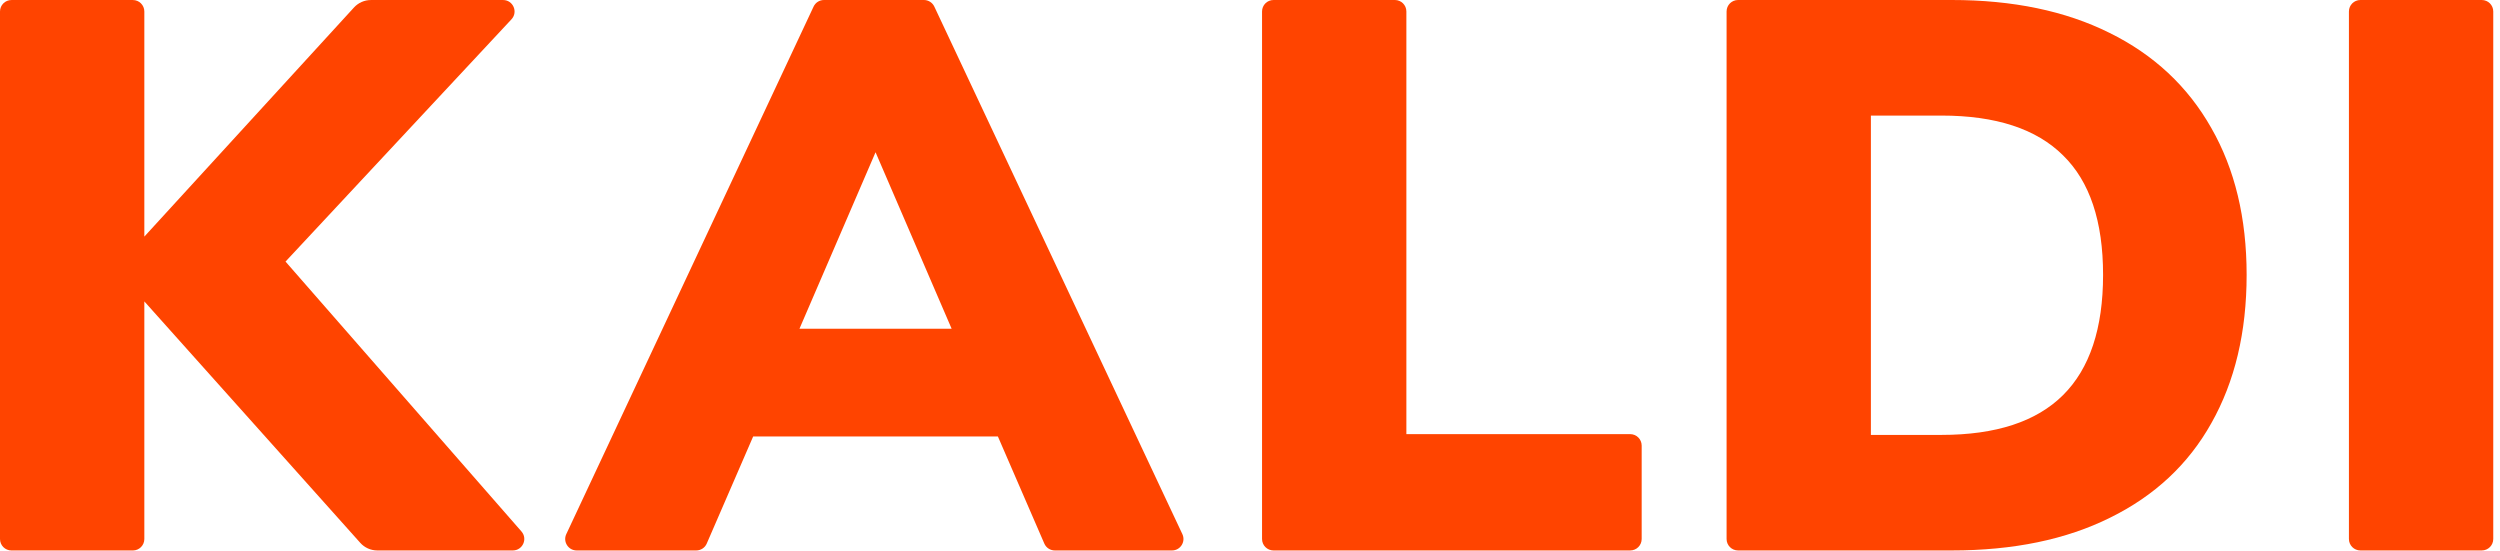
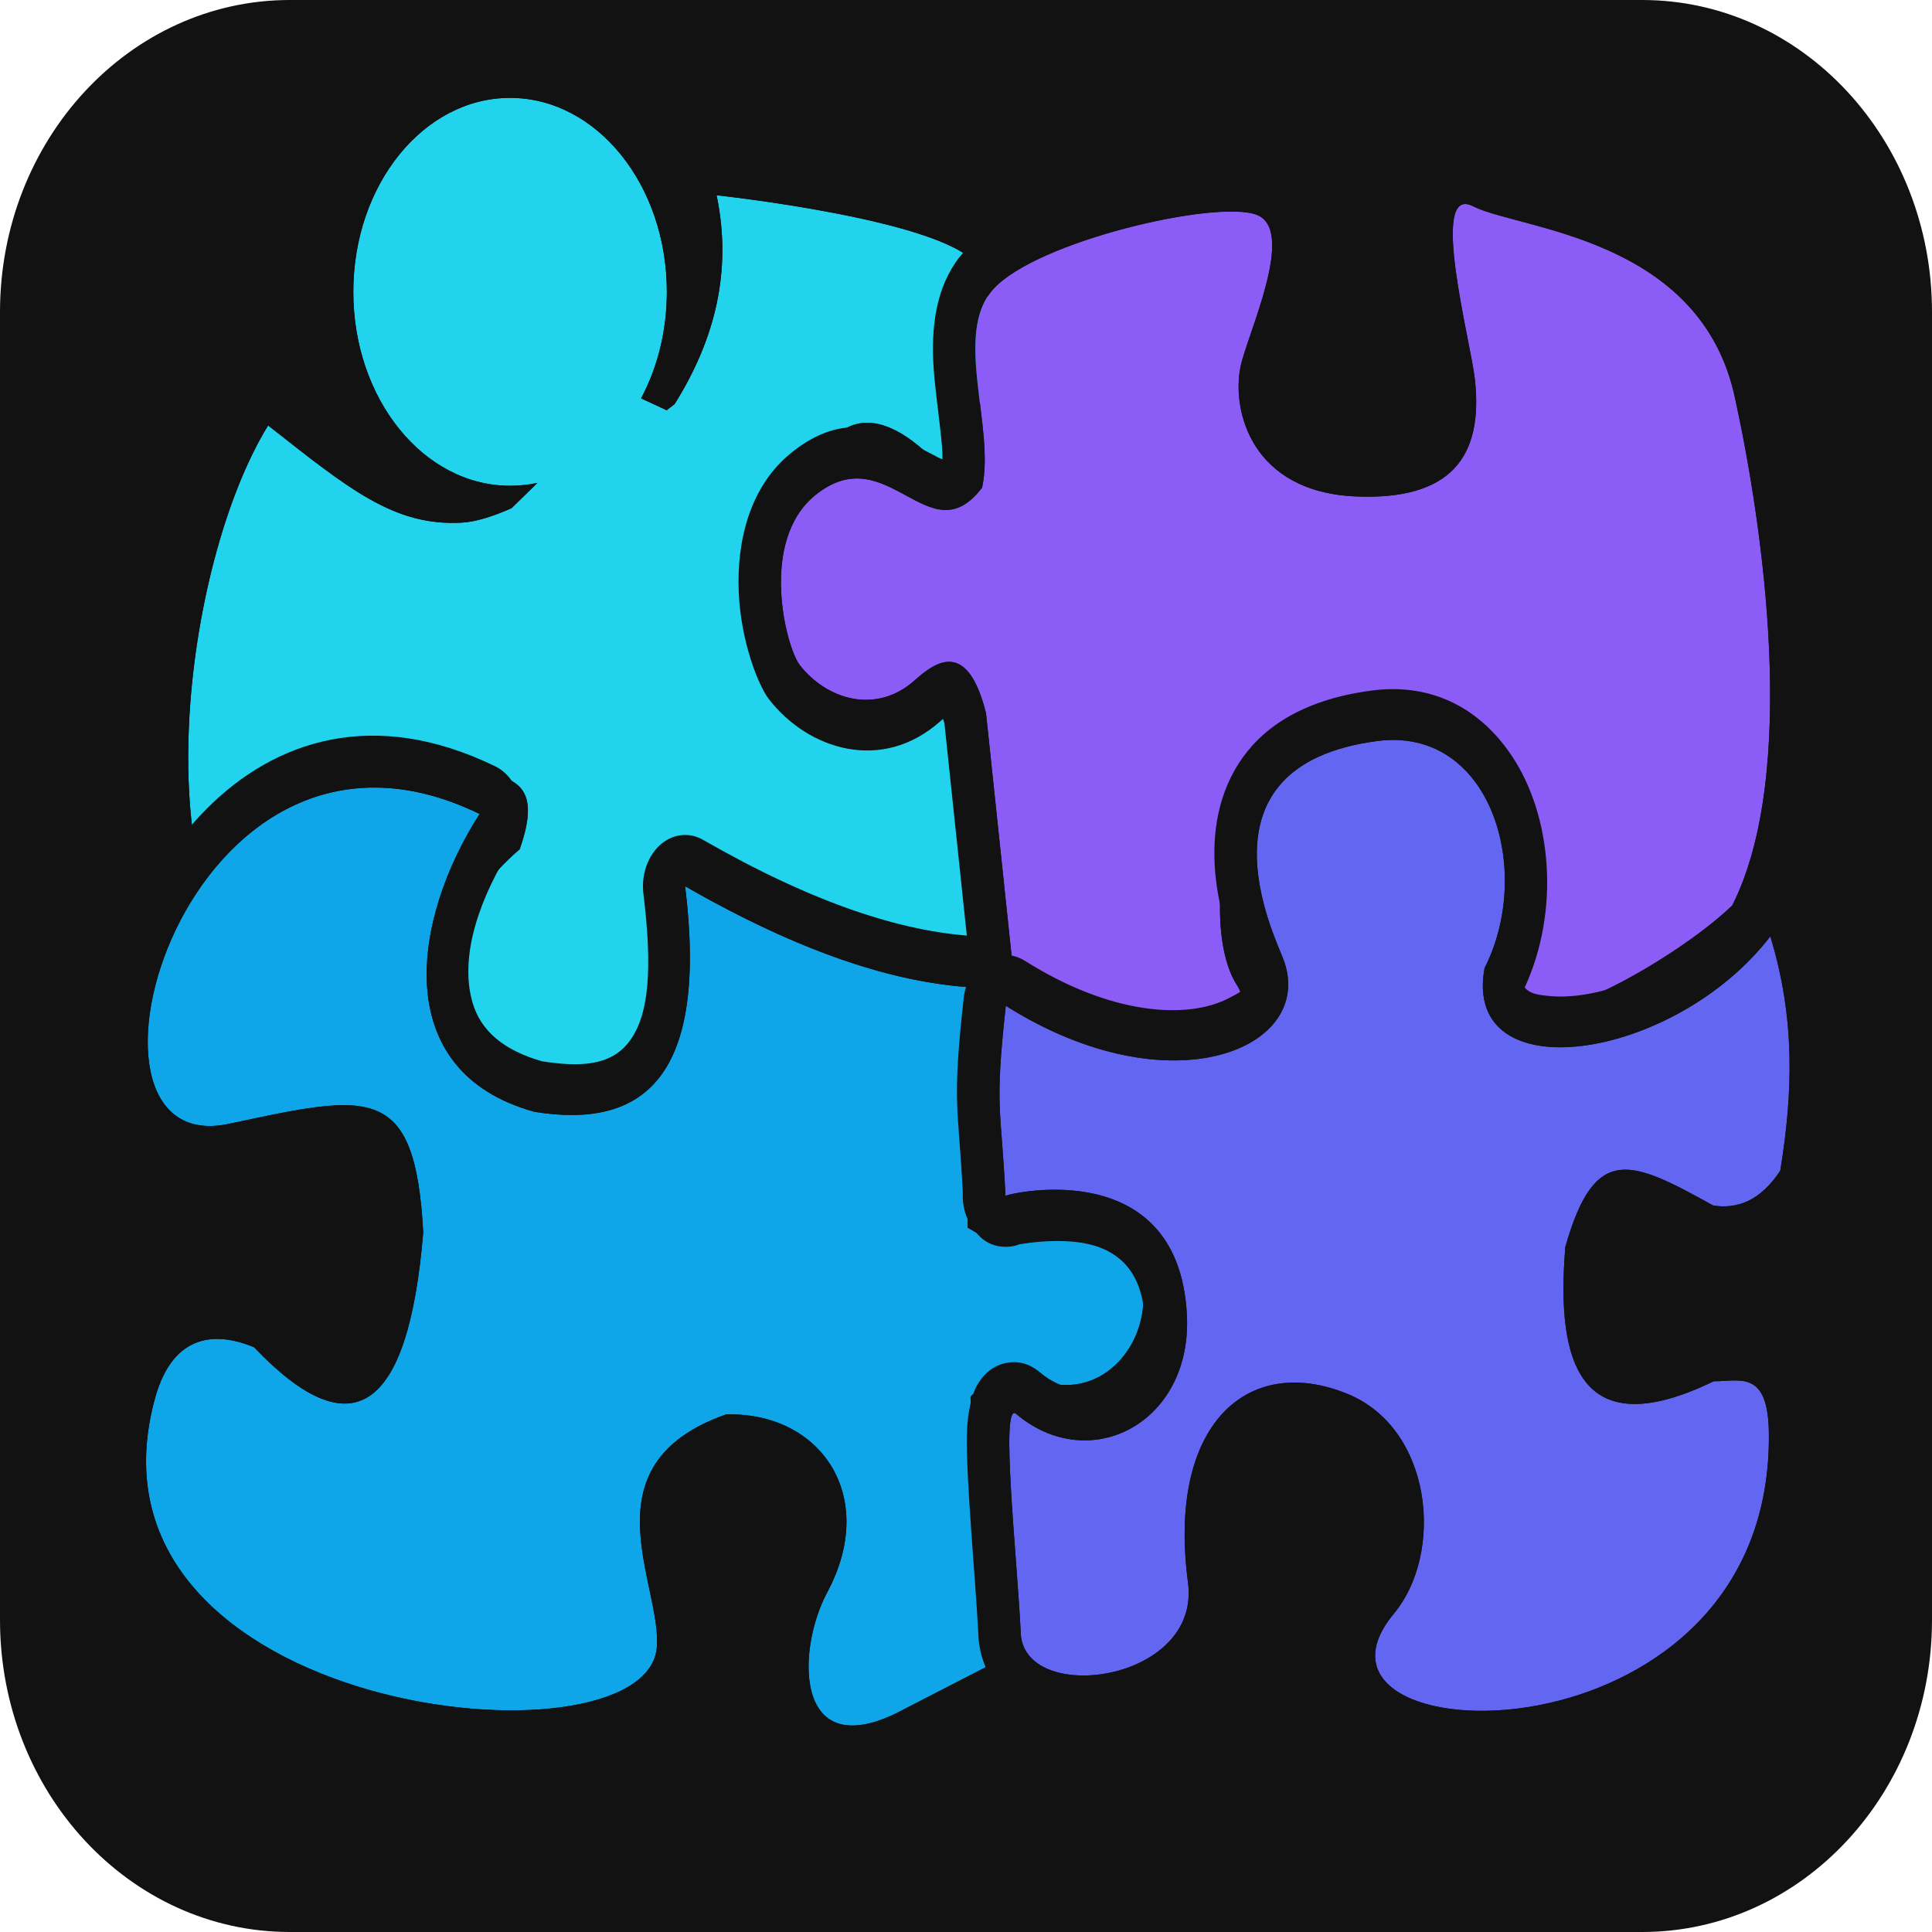
- <svg xmlns="http://www.w3.org/2000/svg" xmlns:xlink="http://www.w3.org/1999/xlink" viewBox="0 0 109 24">
-   <g transform="translate(-1470)">
-     <g style="mix-blend-mode:normal" transform="translate(1470)" fill="#f40">
-       <use xlink:href="#b" style="mix-blend-mode:normal" />
-       <use xlink:href="#c" style="mix-blend-mode:normal" />
-       <use xlink:href="#d" style="mix-blend-mode:normal" />
-       <use xlink:href="#e" style="mix-blend-mode:normal" />
-       <use xlink:href="#f" style="mix-blend-mode:normal" />
-     </g>
-   </g>
-   <defs>
-     <path id="b" d="M22.735 23.171c.283.323.053.829-.376.829h-5.907c-.285 0-.556-.121-.745-.333l-9.414-10.526v10.36c0 .276-.224.5-.5.5h-5.293c-.276 0-.5-.224-.5-.5v-23c0-.276.224-.5.5-.5h5.293c.276 0 .5.224.5.5v9.815l9.141-9.99c.19-.207.457-.325.738-.325h5.762c.437 0 .664.521.366.841l-9.851 10.563 10.287 11.767z" />
-     <path id="c" d="M45.991 24c-.199 0-.38-.118-.459-.301l-2.024-4.669h-10.67l-2.024 4.669c-.079.183-.259.301-.459.301h-5.212c-.366 0-.608-.381-.453-.712l10.782-23c.082-.176.259-.288.453-.288h4.358c.194 0 .37.112.453.287l10.815 23c.156.332-.086.713-.452.713h-5.108zm-11.135-9.668h6.635l-3.317-7.694-3.317 7.694z" />
-     <path id="d" d="M55.525 24c-.276 0-.5-.224-.5-.5v-23c0-.276.224-.5.5-.5h5.293c.276 0 .5.224.5.5v18.428h9.759c.276 0 .5.224.5.5v4.072c0 .276-.224.5-.5.5h-15.552z" />
-     <path id="e" d="M75.279.5c0-.276.224-.5.5-.5h9.315c2.667 0 4.959.477 6.874 1.43 1.938.953 3.42 2.338 4.446 4.153 1.026 1.793 1.539 3.926 1.539 6.4 0 2.496-.513 4.652-1.539 6.468-1.003 1.793-2.474 3.166-4.412 4.119-1.915.953-4.218 1.43-6.908 1.43h-9.315c-.276 0-.5-.224-.5-.5v-23zm9.37 18.462c2.371 0 4.138-.579 5.301-1.736 1.163-1.157 1.744-2.905 1.744-5.242 0-2.338-.581-4.074-1.744-5.209-1.163-1.157-2.93-1.736-5.301-1.736h-3.078v13.923h3.078z" />
-     <path id="f" d="M102.913 24c-.276 0-.5-.224-.5-.5v-23c0-.276.224-.5.5-.5h5.293c.276 0 .5.224.5.5v23c0 .276-.224.5-.5.5h-5.293z" />
-   </defs>
+ <svg xmlns="http://www.w3.org/2000/svg" width="32" height="32" viewBox="0 0 32 32" fill="none">
+   <path d="M0 5.169C0 2.314 2.149 0 4.8 0H27.2C29.851 0 32 2.314 32 5.169V26.831C32 29.686 29.851 32 27.2 32H4.8C2.149 32 0 29.686 0 26.831V5.169Z" fill="#121212" />
+   <path fill-rule="evenodd" clip-rule="evenodd" d="M8.478 8.415C8.477 8.415 8.476 8.415 8.474 8.416L8.902 7.998C8.755 8.03 8.603 8.046 8.448 8.046C7.015 8.046 5.852 6.607 5.852 4.834C5.852 3.06 7.015 1.621 8.448 1.621C9.882 1.621 11.045 3.06 11.045 4.834C11.045 5.485 10.888 6.092 10.618 6.598L11.042 6.795C11.126 6.731 11.173 6.694 11.173 6.694C11.84 5.629 12.131 4.488 11.869 3.234C11.869 3.234 15.56 3.63 16.163 4.364C16.767 5.098 16.076 8.246 15.489 7.64C14.993 7.129 14.462 6.849 14.016 7.09C13.481 7.379 12.477 8.457 12.438 9.434C12.399 10.411 12.9 12.052 14.016 12.273C14.407 12.286 15.105 11.812 15.421 11.736C15.657 11.679 15.886 12.204 15.911 12.385C16.317 15.357 16.245 16.216 16.117 16.086C14.35 15.901 13.04 14.708 11.753 14.109C11.164 14.262 10.88 14.685 10.755 15.027C11.339 17.904 9.702 18.457 8.979 18.261C7.741 17.924 6.603 15.777 8.608 14.066C9.188 12.409 7.819 12.969 6.24 12.555C5.121 12.42 4.004 13.173 3.194 13.791C3.122 13.241 3.102 12.651 3.128 12.052C3.208 10.174 3.729 8.202 4.441 7.047C5.779 8.098 6.523 8.716 7.645 8.657C7.878 8.645 8.167 8.553 8.478 8.415Z" fill="#22D3EE" />
+   <path fill-rule="evenodd" clip-rule="evenodd" d="M5.658 6.995C5.338 6.369 5.153 5.628 5.153 4.834C5.153 2.587 6.633 0.771 8.448 0.771C9.654 0.771 10.711 1.572 11.286 2.768C11.301 2.739 11.319 2.71 11.337 2.684C11.484 2.474 11.705 2.364 11.931 2.388C11.931 2.388 13.796 2.589 15.129 2.969C15.847 3.173 16.423 3.478 16.657 3.763C16.877 4.031 17.036 4.466 17.08 5.004C17.153 5.893 16.925 7.11 16.61 7.767C16.344 8.321 15.97 8.556 15.668 8.566C15.459 8.573 15.243 8.5 15.037 8.288C14.891 8.138 14.743 8.011 14.595 7.929C14.491 7.871 14.392 7.816 14.3 7.866C14.051 8.001 13.679 8.365 13.408 8.79C13.269 9.01 13.145 9.241 13.135 9.475C13.121 9.832 13.212 10.309 13.402 10.719C13.552 11.041 13.765 11.334 14.076 11.422C14.194 11.407 14.341 11.319 14.49 11.248C14.799 11.099 15.1 10.947 15.286 10.902C15.55 10.839 15.824 10.921 16.063 11.154C16.35 11.434 16.566 12.003 16.599 12.245C16.837 13.98 16.914 15.025 16.916 15.584C16.917 15.96 16.878 16.193 16.843 16.315C16.72 16.746 16.478 16.872 16.317 16.922C16.198 16.958 16.07 16.965 15.941 16.919C14.256 16.701 12.965 15.639 11.72 15.008C11.626 15.057 11.553 15.12 11.498 15.187C11.696 16.46 11.496 17.34 11.172 17.934C10.569 19.043 9.458 19.262 8.827 19.09C7.799 18.811 6.837 17.611 6.818 16.199C6.807 15.396 7.083 14.485 7.9 13.655C7.757 13.632 7.581 13.605 7.428 13.591C7.319 13.582 7.205 13.571 7.087 13.559C6.788 13.527 6.466 13.48 6.136 13.397C5.185 13.302 4.253 13.986 3.565 14.511C3.366 14.662 3.118 14.682 2.905 14.565C2.692 14.447 2.541 14.206 2.504 13.925C2.425 13.318 2.403 12.668 2.431 12.008C2.518 9.953 3.103 7.801 3.883 6.537C4.103 6.181 4.512 6.092 4.82 6.333C5.132 6.578 5.406 6.801 5.658 6.995ZM16.208 15.244C16.339 15.264 16.462 15.33 16.564 15.433C16.445 15.313 16.325 15.256 16.208 15.243C16.182 14.66 16.096 13.743 15.911 12.385C15.886 12.204 15.657 11.679 15.421 11.736C15.105 11.812 14.407 12.286 14.016 12.273C12.9 12.052 12.399 10.411 12.438 9.434C12.477 8.457 13.481 7.379 14.016 7.09C14.462 6.849 14.993 7.129 15.489 7.64C16.076 8.246 16.767 5.098 16.163 4.364C15.56 3.63 11.869 3.234 11.869 3.234C12.131 4.488 11.84 5.629 11.173 6.694C11.173 6.694 11.126 6.731 11.042 6.795L10.618 6.598C10.888 6.092 11.045 5.485 11.045 4.834C11.045 3.06 9.882 1.621 8.448 1.621C7.015 1.621 5.852 3.06 5.852 4.834C5.852 6.607 7.015 8.046 8.448 8.046C8.603 8.046 8.755 8.03 8.902 7.998L8.474 8.416L8.478 8.415C8.167 8.553 7.878 8.645 7.645 8.657C6.523 8.716 5.779 8.098 4.441 7.047C3.729 8.202 3.208 10.174 3.128 12.052C3.102 12.651 3.122 13.241 3.194 13.791C4.004 13.173 5.121 12.42 6.24 12.555C7.819 12.969 9.188 12.409 8.608 14.066C6.603 15.777 7.741 17.924 8.979 18.261C9.702 18.457 11.339 17.904 10.755 15.027C10.88 14.685 11.164 14.262 11.753 14.109C13.04 14.708 14.35 15.901 16.117 16.086C16.186 16.156 16.239 15.935 16.208 15.244Z" fill="#121212" />
+   <path fill-rule="evenodd" clip-rule="evenodd" d="M20.815 3.559C20.15 3.303 17.164 3.995 16.451 4.791C15.784 5.534 16.485 7.075 16.267 8.077C15.39 9.232 14.703 7.225 13.5 8.205C12.568 8.965 13.019 10.722 13.247 11.015C13.681 11.576 14.503 11.849 15.154 11.265C15.52 10.938 16.029 10.608 16.332 11.812L16.813 16.377C17.859 17.693 21.167 17.365 20.482 16.305C19.828 15.293 20.243 11.684 22.783 11.903C25.472 12.136 25.681 14.661 25.212 16.297C24.869 17.498 27.645 15.999 28.691 14.997C29.796 12.807 29.197 8.703 28.742 6.619C28.188 3.923 25.155 3.803 24.398 3.417C23.659 3.04 24.36 5.662 24.428 6.282C24.573 7.586 24.012 8.285 22.467 8.223C20.735 8.155 20.397 6.807 20.547 6.075C20.655 5.546 21.48 3.815 20.815 3.559Z" fill="#8B5CF6" />
+   <path fill-rule="evenodd" clip-rule="evenodd" d="M15.611 7.605C15.612 7.463 15.596 7.311 15.579 7.155C15.539 6.776 15.479 6.384 15.459 6.016C15.421 5.284 15.548 4.637 15.966 4.171C16.377 3.711 17.428 3.235 18.489 2.958C19.561 2.677 20.631 2.608 21.02 2.758C21.543 2.96 21.797 3.453 21.773 4.162C21.75 4.842 21.311 5.887 21.229 6.287C21.14 6.719 21.457 7.343 22.478 7.384C22.843 7.398 23.14 7.368 23.372 7.278C23.503 7.227 23.606 7.163 23.668 7.057C23.767 6.887 23.764 6.654 23.733 6.376C23.694 6.027 23.457 5.045 23.385 4.316C23.336 3.809 23.379 3.382 23.476 3.139C23.593 2.843 23.777 2.666 24.002 2.584C24.174 2.521 24.395 2.506 24.665 2.644C25.038 2.834 25.974 2.955 26.884 3.365C28.015 3.874 29.082 4.774 29.423 6.422C29.708 7.728 30.044 9.793 30.021 11.73C30.004 13.125 29.793 14.454 29.295 15.442C29.253 15.524 29.2 15.597 29.137 15.657C28.321 16.439 26.55 17.47 25.698 17.573C25.154 17.638 24.801 17.377 24.634 17.079C24.501 16.84 24.411 16.494 24.548 16.015C24.76 15.274 24.83 14.287 24.38 13.581C24.081 13.113 23.554 12.811 22.745 12.741C21.653 12.647 21.123 13.56 20.964 14.446C20.867 14.989 20.862 15.535 21.035 15.801C21.285 16.188 21.315 16.556 21.248 16.873C21.174 17.228 20.923 17.602 20.456 17.821C19.882 18.091 18.863 18.172 17.951 17.939C17.288 17.769 16.688 17.431 16.308 16.952C16.202 16.819 16.135 16.65 16.116 16.47C16.116 16.47 15.643 11.983 15.643 11.982C15.636 11.957 15.628 11.932 15.619 11.908C15.605 11.92 15.592 11.931 15.581 11.941C14.609 12.811 13.382 12.416 12.734 11.579C12.569 11.367 12.272 10.642 12.236 9.813C12.2 8.974 12.411 8.067 13.096 7.508C13.83 6.91 14.437 7.028 14.987 7.288C15.154 7.367 15.313 7.462 15.468 7.539C15.517 7.564 15.563 7.596 15.611 7.605ZM20.815 3.556C20.15 3.3 17.163 3.992 16.45 4.789C15.784 5.533 16.484 7.074 16.266 8.076C15.389 9.231 14.702 7.223 13.499 8.204C12.566 8.964 13.018 10.722 13.245 11.015C13.68 11.576 14.502 11.849 15.153 11.266C15.519 10.938 16.028 10.608 16.331 11.812L16.813 16.38C17.859 17.696 21.167 17.367 20.482 16.307C19.828 15.294 20.243 11.684 22.783 11.904C25.473 12.136 25.681 14.662 25.213 16.299C24.869 17.501 27.646 16.001 28.692 14.999C29.797 12.808 29.198 8.702 28.744 6.618C28.189 3.921 25.156 3.801 24.399 3.415C23.659 3.038 24.36 5.66 24.429 6.281C24.574 7.585 24.012 8.284 22.467 8.223C20.735 8.154 20.397 6.806 20.547 6.074C20.655 5.544 21.48 3.813 20.815 3.556Z" fill="#121212" />
+   <path fill-rule="evenodd" clip-rule="evenodd" d="M16.026 20.333C16.202 20.44 16.402 20.541 16.627 20.63C16.859 20.261 17.238 20.021 17.665 20.021C18.369 20.021 18.941 20.675 18.941 21.48C18.941 22.286 18.369 22.94 17.665 22.94C17.314 22.94 16.292 22.863 16.075 23.135C16.126 24.655 16.212 26.145 16.322 27.616L14.848 28.375C13.158 29.2 13.188 27.333 13.701 26.375C14.559 24.773 13.582 23.381 12.024 23.428C9.65 24.265 10.984 26.273 10.877 27.303C10.659 29.391 1.201 28.417 2.551 23.222C2.825 22.128 3.52 22.025 4.21 22.316C5.811 23.998 6.761 23.424 7.01 20.413C6.876 17.916 6.115 18.119 3.788 18.615C0.811 19.248 3.05 11.1 7.944 13.482C6.835 15.203 6.43 17.746 8.852 18.415C10.659 18.707 11.735 17.846 11.348 14.679C13.271 15.783 14.823 16.28 16.119 16.355C16.053 17.71 16.024 19.034 16.026 20.333Z" fill="#0EA5E9" />
+   <path fill-rule="evenodd" clip-rule="evenodd" d="M16.728 19.447C17.006 19.272 17.325 19.171 17.665 19.171C18.766 19.171 19.639 20.221 19.639 21.48C19.639 22.74 18.766 23.789 17.665 23.789C17.486 23.789 17.127 23.767 16.798 23.787C16.849 25.056 16.925 26.304 17.017 27.54C17.045 27.907 16.873 28.255 16.594 28.399L15.12 29.157C15.116 29.159 15.112 29.161 15.108 29.163C14.003 29.702 13.363 29.337 13.028 28.845C12.809 28.523 12.692 28.081 12.694 27.591C12.696 27.023 12.862 26.386 13.116 25.911C13.307 25.554 13.373 25.225 13.282 24.949C13.135 24.503 12.681 24.282 12.129 24.277C11.74 24.424 11.498 24.59 11.376 24.82C11.19 25.171 11.323 25.586 11.401 25.963C11.513 26.507 11.611 27.017 11.569 27.41C11.518 27.903 11.258 28.362 10.752 28.677C10.071 29.101 8.788 29.283 7.392 29.11C5.957 28.931 4.406 28.393 3.319 27.491C2.057 26.442 1.375 24.937 1.884 22.971C2.056 22.286 2.355 21.867 2.695 21.618C3.187 21.259 3.813 21.25 4.439 21.513C4.522 21.549 4.6 21.603 4.667 21.673C4.931 21.951 5.17 22.158 5.391 22.285C5.548 22.376 5.674 22.45 5.784 22.378C5.901 22.3 5.97 22.126 6.045 21.9C6.17 21.522 6.255 21.021 6.31 20.398C6.291 20.093 6.263 19.837 6.218 19.624C6.18 19.447 6.149 19.312 6.068 19.237C5.942 19.121 5.761 19.145 5.525 19.161C5.104 19.191 4.573 19.31 3.908 19.452C3.197 19.603 2.682 19.386 2.331 19.011C1.978 18.634 1.768 18.06 1.75 17.363C1.685 14.962 4.148 10.72 8.203 12.693C8.407 12.793 8.561 13.003 8.618 13.261C8.675 13.52 8.629 13.796 8.493 14.006C7.98 14.802 7.594 15.801 7.826 16.604C7.96 17.069 8.335 17.394 8.977 17.578C9.597 17.675 10.106 17.658 10.415 17.261C10.759 16.817 10.806 16.026 10.657 14.804C10.619 14.494 10.725 14.184 10.931 13.997C11.138 13.81 11.413 13.777 11.646 13.911C13.463 14.954 14.928 15.435 16.152 15.506C16.339 15.517 16.514 15.618 16.639 15.787C16.763 15.956 16.827 16.179 16.816 16.405C16.766 17.437 16.738 18.45 16.728 19.447ZM16.026 20.333C16.024 19.034 16.053 17.71 16.119 16.355C14.823 16.28 13.271 15.783 11.348 14.679C11.735 17.846 10.659 18.707 8.852 18.415C6.43 17.746 6.835 15.203 7.944 13.482C3.05 11.1 0.811 19.248 3.788 18.615C6.115 18.119 6.876 17.916 7.01 20.413C6.761 23.424 5.811 23.998 4.21 22.316C3.52 22.025 2.825 22.128 2.551 23.222C1.201 28.417 10.659 29.391 10.877 27.303C10.984 26.273 9.65 24.265 12.024 23.428C13.582 23.381 14.559 24.773 13.701 26.375C13.188 27.333 13.158 29.2 14.848 28.375L16.322 27.616C16.212 26.145 16.126 24.655 16.075 23.135C16.292 22.863 17.314 22.94 17.665 22.94C18.369 22.94 18.941 22.286 18.941 21.48C18.941 20.675 18.369 20.021 17.665 20.021C17.238 20.021 16.859 20.261 16.627 20.63C16.402 20.541 16.202 20.44 16.026 20.333Z" fill="#121212" />
+   <path fill-rule="evenodd" clip-rule="evenodd" d="M16.659 16.659C16.469 18.379 16.583 18.336 16.654 19.809C16.513 19.817 19.506 19.012 19.658 21.766C19.757 23.562 18.055 24.452 16.831 23.419C16.564 23.193 16.841 25.744 16.906 27.024C16.915 28.257 19.899 27.883 19.677 26.209C19.33 23.605 20.656 22.41 22.316 23.086C23.724 23.66 23.927 25.715 23.086 26.728C22.059 27.966 23.762 28.631 25.643 28.211C27.409 27.817 29.332 26.466 29.298 23.733C29.285 22.683 28.819 22.88 28.385 22.878C26.198 23.938 25.763 22.622 25.927 20.654C26.416 18.923 27.017 19.215 28.377 19.968C28.775 20.027 29.152 19.895 29.487 19.391C29.7 18.081 29.734 16.859 29.322 15.509C27.73 17.578 24.21 18.098 24.589 16.035C25.41 14.419 24.694 12.026 22.809 12.274C19.707 12.682 21.117 15.511 21.259 15.896C21.802 17.358 19.404 18.39 16.659 16.659Z" fill="#6366F1" />
+   <path fill-rule="evenodd" clip-rule="evenodd" d="M16.884 20.61C16.826 20.633 16.765 20.646 16.701 20.65C16.343 20.67 16.184 20.434 16.139 20.376C15.991 20.186 15.935 19.972 15.947 19.744C15.872 18.295 15.766 18.3 15.962 16.532C15.992 16.262 16.13 16.029 16.332 15.907C16.534 15.784 16.775 15.788 16.979 15.916C18.375 16.797 19.658 16.904 20.368 16.525C20.519 16.445 20.676 16.383 20.617 16.225C20.548 16.038 20.232 15.348 20.141 14.581C20.063 13.926 20.14 13.232 20.518 12.643C20.871 12.094 21.522 11.595 22.718 11.438C23.761 11.3 24.537 11.775 25.03 12.504C25.714 13.515 25.836 15.092 25.255 16.354C25.256 16.358 25.258 16.362 25.262 16.365C25.351 16.466 25.501 16.483 25.672 16.498C26.593 16.581 27.988 15.987 28.8 14.933C28.965 14.719 29.214 14.625 29.456 14.687C29.698 14.748 29.898 14.956 29.983 15.235C30.443 16.741 30.416 18.104 30.178 19.567C30.157 19.698 30.11 19.82 30.041 19.923C29.518 20.709 28.923 20.896 28.302 20.803C28.229 20.792 28.158 20.767 28.091 20.73C27.722 20.526 27.416 20.355 27.155 20.264C27.056 20.23 26.976 20.18 26.905 20.218C26.854 20.245 26.826 20.317 26.785 20.403C26.726 20.524 26.673 20.672 26.62 20.849C26.592 21.223 26.589 21.567 26.629 21.862C26.654 22.049 26.685 22.212 26.773 22.32C26.862 22.428 27.003 22.427 27.192 22.405C27.445 22.376 27.747 22.273 28.109 22.097C28.193 22.057 28.283 22.036 28.374 22.037C28.552 22.038 28.736 22.014 28.898 22.033C29.136 22.061 29.348 22.153 29.528 22.325C29.757 22.543 29.992 22.93 30.002 23.737C30.042 26.932 27.851 28.577 25.785 29.038C24.411 29.345 23.122 29.075 22.575 28.565C22.297 28.307 22.14 27.988 22.09 27.642C22.028 27.222 22.119 26.686 22.581 26.129C23.101 25.504 22.97 24.236 22.101 23.882C21.552 23.659 21.052 23.688 20.724 24.044C20.363 24.437 20.246 25.145 20.372 26.092C20.466 26.798 20.25 27.38 19.845 27.815C19.385 28.31 18.635 28.591 17.965 28.593C16.954 28.596 16.222 27.925 16.203 27.041C16.154 26.096 15.998 24.495 16.015 23.755C16.023 23.34 16.116 23.063 16.184 22.944C16.319 22.709 16.495 22.608 16.669 22.574C16.833 22.543 17.026 22.562 17.23 22.734C17.966 23.355 19.015 22.884 18.956 21.805C18.914 21.058 18.524 20.747 18.118 20.629C17.634 20.488 17.008 20.588 16.884 20.61ZM16.654 19.806C16.782 19.751 19.513 19.138 19.658 21.765C19.757 23.561 18.055 24.451 16.831 23.419C16.564 23.193 16.841 25.743 16.906 27.024C16.915 28.256 19.9 27.883 19.677 26.208C19.33 23.605 20.656 22.41 22.316 23.086C23.724 23.66 23.927 25.715 23.086 26.728C22.059 27.965 23.762 28.631 25.643 28.211C27.409 27.817 29.332 26.466 29.298 23.733C29.285 22.683 28.819 22.88 28.384 22.878C26.198 23.938 25.763 22.622 25.927 20.654C26.416 18.923 27.017 19.215 28.377 19.968C28.775 20.027 29.151 19.895 29.487 19.391C29.7 18.081 29.734 16.859 29.322 15.509C27.73 17.578 24.21 18.098 24.589 16.035C25.41 14.419 24.694 12.026 22.809 12.274C19.707 12.682 21.117 15.512 21.26 15.896C21.802 17.358 19.404 18.39 16.66 16.659C16.469 18.378 16.583 18.336 16.654 19.806ZM16.654 19.806C16.648 19.808 16.648 19.81 16.654 19.809C16.654 19.808 16.654 19.807 16.654 19.806Z" fill="#121212" />
</svg>
